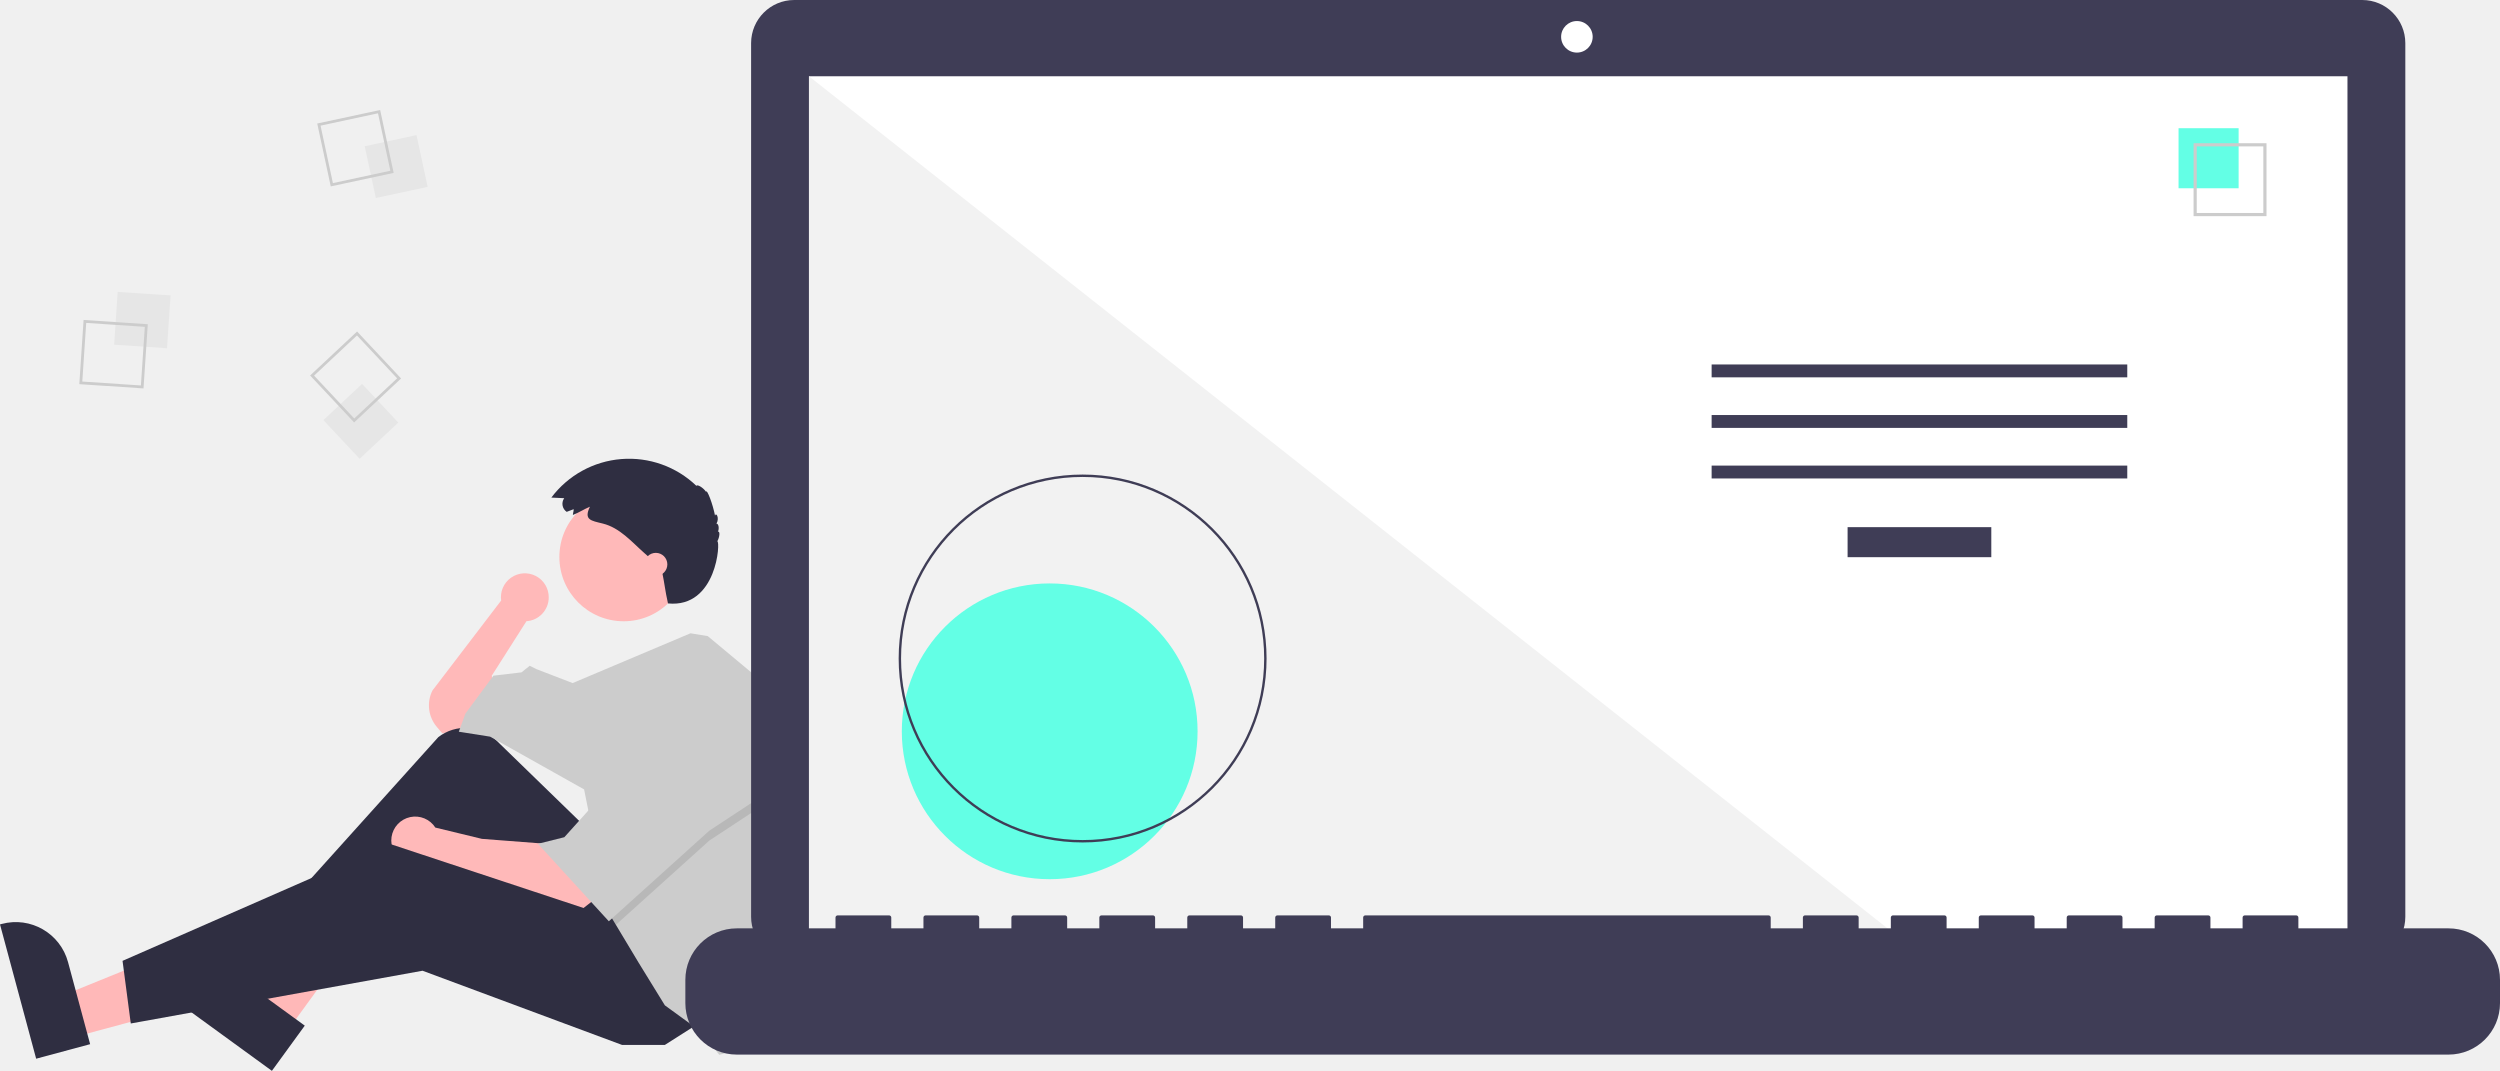
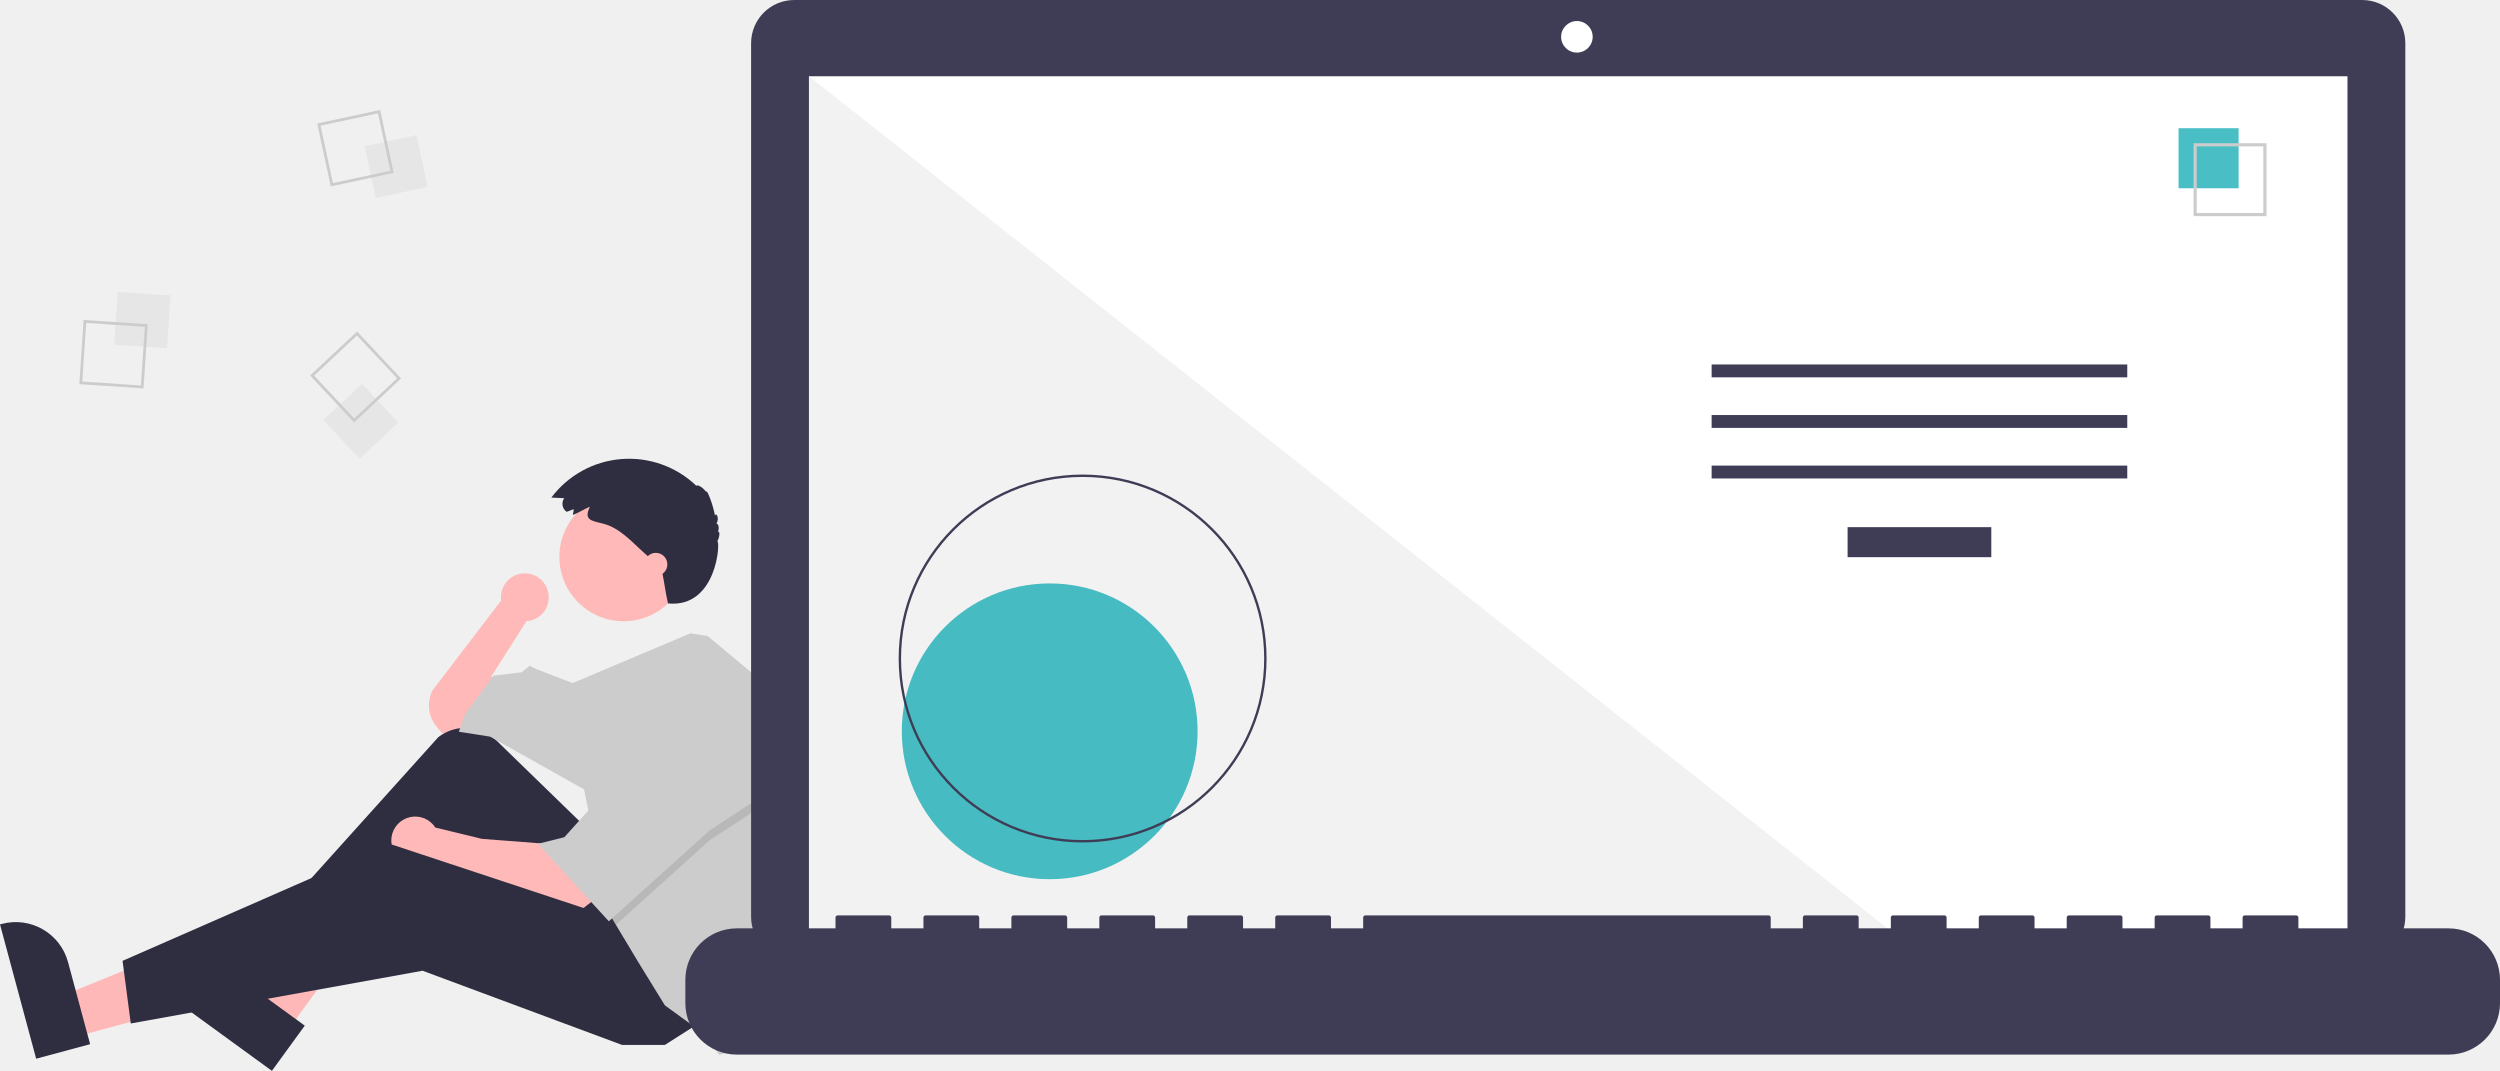
<svg xmlns="http://www.w3.org/2000/svg" id="ba230943-1bdb-4bd0-9561-c7824586c7f7" data-name="Layer 1" width="1019.484" height="436.681" viewBox="0 0 1019.484 436.681">
  <path d="M314.028,475.274a9.751,9.751,0,1,0-19.407,1.282l-28.014,36.686a13.583,13.583,0,0,0,1.836,14.914l2.198,2.564,10.083-2.017,11.428-10.083L290.806,507.192l14.117-22.183-.018-.016A9.743,9.743,0,0,0,314.028,475.274Z" transform="translate(-90.2579 -231.6594)" fill="#ffb9b9" />
  <polygon points="30.041 422.968 25.468 405.984 88.8 380.265 95.549 405.331 30.041 422.968" fill="#ffb8b8" />
  <path d="M105.002,663.391,90.258,608.629l.693-.187a22.075,22.075,0,0,1,27.054,15.575l0.0.001L127.01,657.466Z" transform="translate(-90.2579 -231.6594)" fill="#2f2e41" />
  <polygon points="117.278 420.254 103.054 409.91 136.185 350.121 157.179 365.388 117.278 420.254" fill="#ffb8b8" />
  <path d="M201.137,668.341,155.271,634.985l.422-.58a22.075,22.075,0,0,1,30.835-4.87l.001.001L214.542,649.908Z" transform="translate(-90.2579 -231.6594)" fill="#2f2e41" />
  <path d="M328.45,568.364l-35.795-34.773a18.076,18.076,0,0,0-23.668-1.322L201.401,607.352l6.05,9.411L271.984,573.069l43.694,57.139,41.678-20.838Z" transform="translate(-90.2579 -231.6594)" fill="#2f2e41" />
  <path d="M312.989,575.758l-26.217-2.017-18.986-4.603a9.753,9.753,0,1,0-1.85,12.656l-.003.014,11.428,4.706,49.072,16.806,6.05-4.706Z" transform="translate(-90.2579 -231.6594)" fill="#ffb9b9" />
  <polygon points="285.92 416.699 271.131 426.11 253.653 426.11 172.315 395.86 53.332 417.371 49.971 391.826 158.871 344.099 254.326 375.693 285.92 416.699" fill="#2f2e41" />
  <circle cx="254.326" cy="227.132" r="26.217" fill="#ffb9b9" />
  <path d="M412.417,563.463a150.631,150.631,0,0,1-7.388,46.592l-1.963,6.037-9.411,43.022-10.083,2.689-7.394-9.411-14.789-10.755L350.634,624.158,341.411,608.791l-2.877-4.8-10.083-50.416-38.317-21.511-12.772-2.017,2.689-7.394,11.428-15.461L302.906,505.847l3.361-2.689,2.689,1.344,14.823,5.71,48.057-20.304,7.031,1.15L403.067,511.225A150.499,150.499,0,0,1,412.417,563.463Z" transform="translate(-90.2579 -231.6594)" fill="#ccc" />
  <polygon points="314.825 325.949 289.281 342.754 251.153 377.131 248.276 372.332 240.209 331.999 242.226 331.999 263.065 293.683 314.825 325.949" opacity="0.1" style="isolation:isolate" />
  <polygon points="263.065 289.649 242.226 327.965 230.126 341.41 219.371 344.099 248.276 375.693 289.281 338.721 314.825 321.915 263.065 289.649" fill="#ccc" />
  <path d="M324.193,439.299l-2.841,1.093a3.965,3.965,0,0,1-1.06-5.507q.023-.034.047-.067l-5.249-.246a39.637,39.637,0,0,1,59.173-4.77c.239-.823,2.844.778,3.908,2.402.357-1.339,2.8,5.135,3.664,9.712.4-1.524,1.938.936.591,3.297.854-.125,1.239,2.059.578,3.276.934-.439.777,2.169-.236,3.911,1.333-.118-.114,27.331-20.114,25.331-1.392-6.397-1-6-2.64-14.226-.763-.81-1.599-1.548-2.433-2.284l-4.513-3.983c-5.247-4.632-10.021-10.348-17.011-12.08-4.804-1.19-7.841-1.458-5.223-6.872-2.365.987-4.574,2.455-6.961,3.372C323.905,440.902,324.239,440.055,324.193,439.299Z" transform="translate(-90.2579 -231.6594)" fill="#2f2e41" />
  <circle cx="267.434" cy="230.157" r="4.706" fill="#ffb9b9" />
  <rect x="137.514" y="351.376" width="21.61" height="21.61" transform="translate(-313.1754 254.4458) rotate(-86.18992)" fill="#e6e6e6" style="isolation:isolate" />
  <path d="M124.344,362.131l26.183,1.744-1.744,26.183-26.183-1.744Zm24.969,2.806-23.906-1.592-1.592,23.906,23.906,1.592Z" transform="translate(-90.2579 -231.6594)" fill="#ccc" />
  <rect x="241.009" y="288.772" width="21.61" height="21.61" transform="translate(-147.5724 -172.0746) rotate(-12.12675)" fill="#e6e6e6" style="isolation:isolate" />
  <path d="M245.278,276.51l5.513,25.655-25.655,5.513-5.513-25.655Zm4.157,24.779-5.033-23.424-23.424,5.033,5.033,23.424Z" transform="translate(-90.2579 -231.6594)" fill="#ccc" />
  <rect x="226.603" y="392.674" width="21.61" height="21.61" transform="translate(-301.9456 39.64172) rotate(-43.12712)" fill="#e6e6e6" style="isolation:isolate" />
  <path d="M253.815,385.997,234.663,403.935l-17.939-19.152,19.152-17.939Zm-19.099,16.326,17.486-16.379-16.379-17.486-17.486,16.379Z" transform="translate(-90.2579 -231.6594)" fill="#ccc" />
  <path d="M1053.535,231.659H414.152a17.598,17.598,0,0,0-17.599,17.598v356.252a17.599,17.599,0,0,0,17.599,17.599H1053.535a17.599,17.599,0,0,0,17.599-17.599V249.258a17.599,17.599,0,0,0-17.599-17.598Z" transform="translate(-90.2579 -231.6594)" fill="#3f3d56" />
  <rect x="329.89" y="31.101" width="627.391" height="353.913" fill="#fff" />
  <circle cx="643.049" cy="15.014" r="6.435" fill="#fff" />
  <polygon points="777.858 385.015 329.89 385.015 329.89 31.102 777.858 385.015" fill="#f2f2f2" style="isolation:isolate" />
-   <circle cx="428.058" cy="298.224" r="60.307" fill="#63ffe5" />
+   <circle cx="428.058" cy="298.224" r="60.307" fill="#0da8b1bf" />
  <path d="M531.741,575.21a75.016,75.016,0,1,1,75.016-75.016A75.016,75.016,0,0,1,531.741,575.21Zm0-149.051A74.035,74.035,0,1,0,605.776,500.194a74.035,74.035,0,0,0-74.035-74.035Z" transform="translate(-90.2579 -231.6594)" fill="#3f3d56" />
  <rect x="753.437" y="214.97" width="58.605" height="12.246" fill="#3f3d56" />
  <rect x="697.991" y="148.627" width="169.497" height="5.248" fill="#3f3d56" />
  <rect x="697.991" y="169.246" width="169.497" height="5.248" fill="#3f3d56" />
  <rect x="697.991" y="189.866" width="169.497" height="5.248" fill="#3f3d56" />
-   <rect x="888.401" y="52.282" width="24.492" height="24.492" fill="#63ffe5" />
+   <rect x="888.401" y="52.282" width="24.492" height="24.492" fill="#0da8b1bf" />
  <path d="M1014.522,319.804h-29.74v-29.74h29.74Zm-28.447-1.293h27.154V291.357H986.075Z" transform="translate(-90.2579 -231.6594)" fill="#ccc" />
  <path d="M1088.749,610.239h-61.229v-4.412a.875.875,0,0,0-.875-.875h-20.993a.875.875,0,0,0-.875.875v4.412H991.657v-4.412a.875.875,0,0,0-.875-.875H969.789a.875.875,0,0,0-.875.875h0v4.412H955.794v-4.412a.875.875,0,0,0-.875-.875h-20.993a.875.875,0,0,0-.875.875h0v4.412H919.931v-4.412a.875.875,0,0,0-.875-.875H898.064a.875.875,0,0,0-.875.875v4.412H884.068v-4.412a.875.875,0,0,0-.875-.875H862.201a.875.875,0,0,0-.875.875h0v4.412H848.205v-4.412a.875.875,0,0,0-.875-.875H826.338a.875.875,0,0,0-.875.875h0v4.412H812.343v-4.412a.875.875,0,0,0-.875-.875H647.023a.875.875,0,0,0-.875.875h0v4.412H633.028v-4.412a.875.875,0,0,0-.875-.875H611.161a.875.875,0,0,0-.875.875h0v4.412h-13.121v-4.412a.875.875,0,0,0-.875-.875h-20.993a.875.875,0,0,0-.875.875h0v4.412H561.302v-4.412a.875.875,0,0,0-.875-.875H539.435a.875.875,0,0,0-.875.875h0v4.412H525.44v-4.412a.875.875,0,0,0-.875-.875H503.572a.875.875,0,0,0-.875.875h0v4.412h-13.121v-4.412a.875.875,0,0,0-.875-.875H467.709a.875.875,0,0,0-.875.875v4.412H453.714v-4.412a.875.875,0,0,0-.875-.875H431.846a.875.875,0,0,0-.875.875h0v4.412H390.735A20.993,20.993,0,0,0,369.742,631.232v9.492A20.993,20.993,0,0,0,390.735,661.717h698.014a20.993,20.993,0,0,0,20.993-20.993V631.232A20.993,20.993,0,0,0,1088.749,610.239Z" transform="translate(-90.2579 -231.6594)" fill="#3f3d56" />
</svg>
